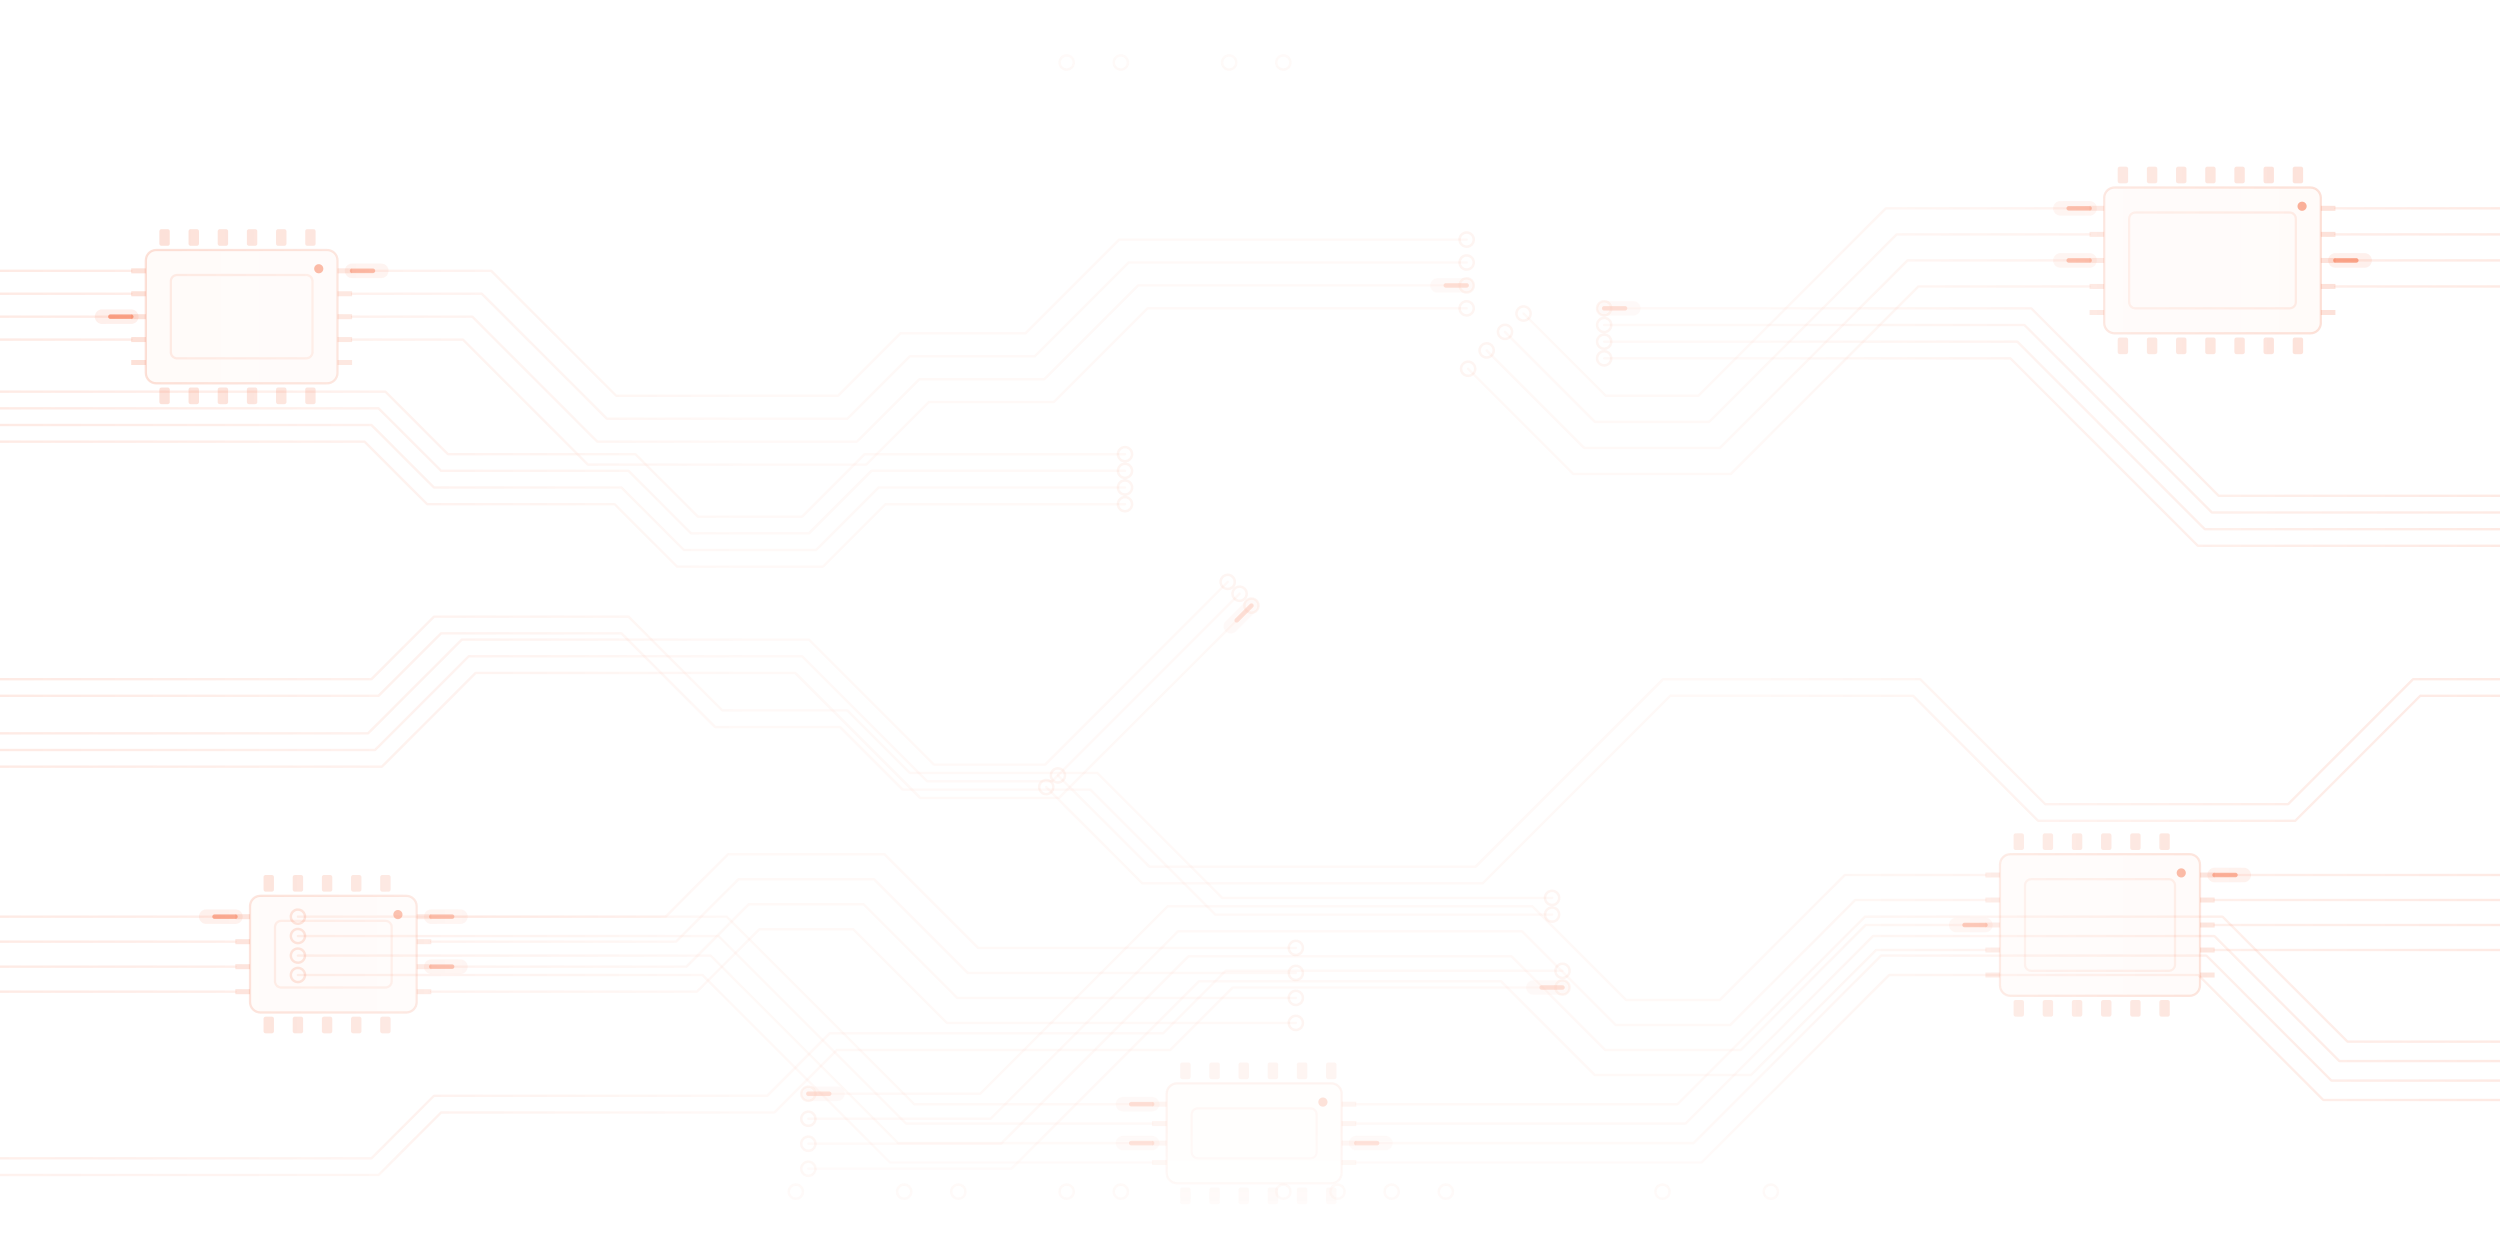
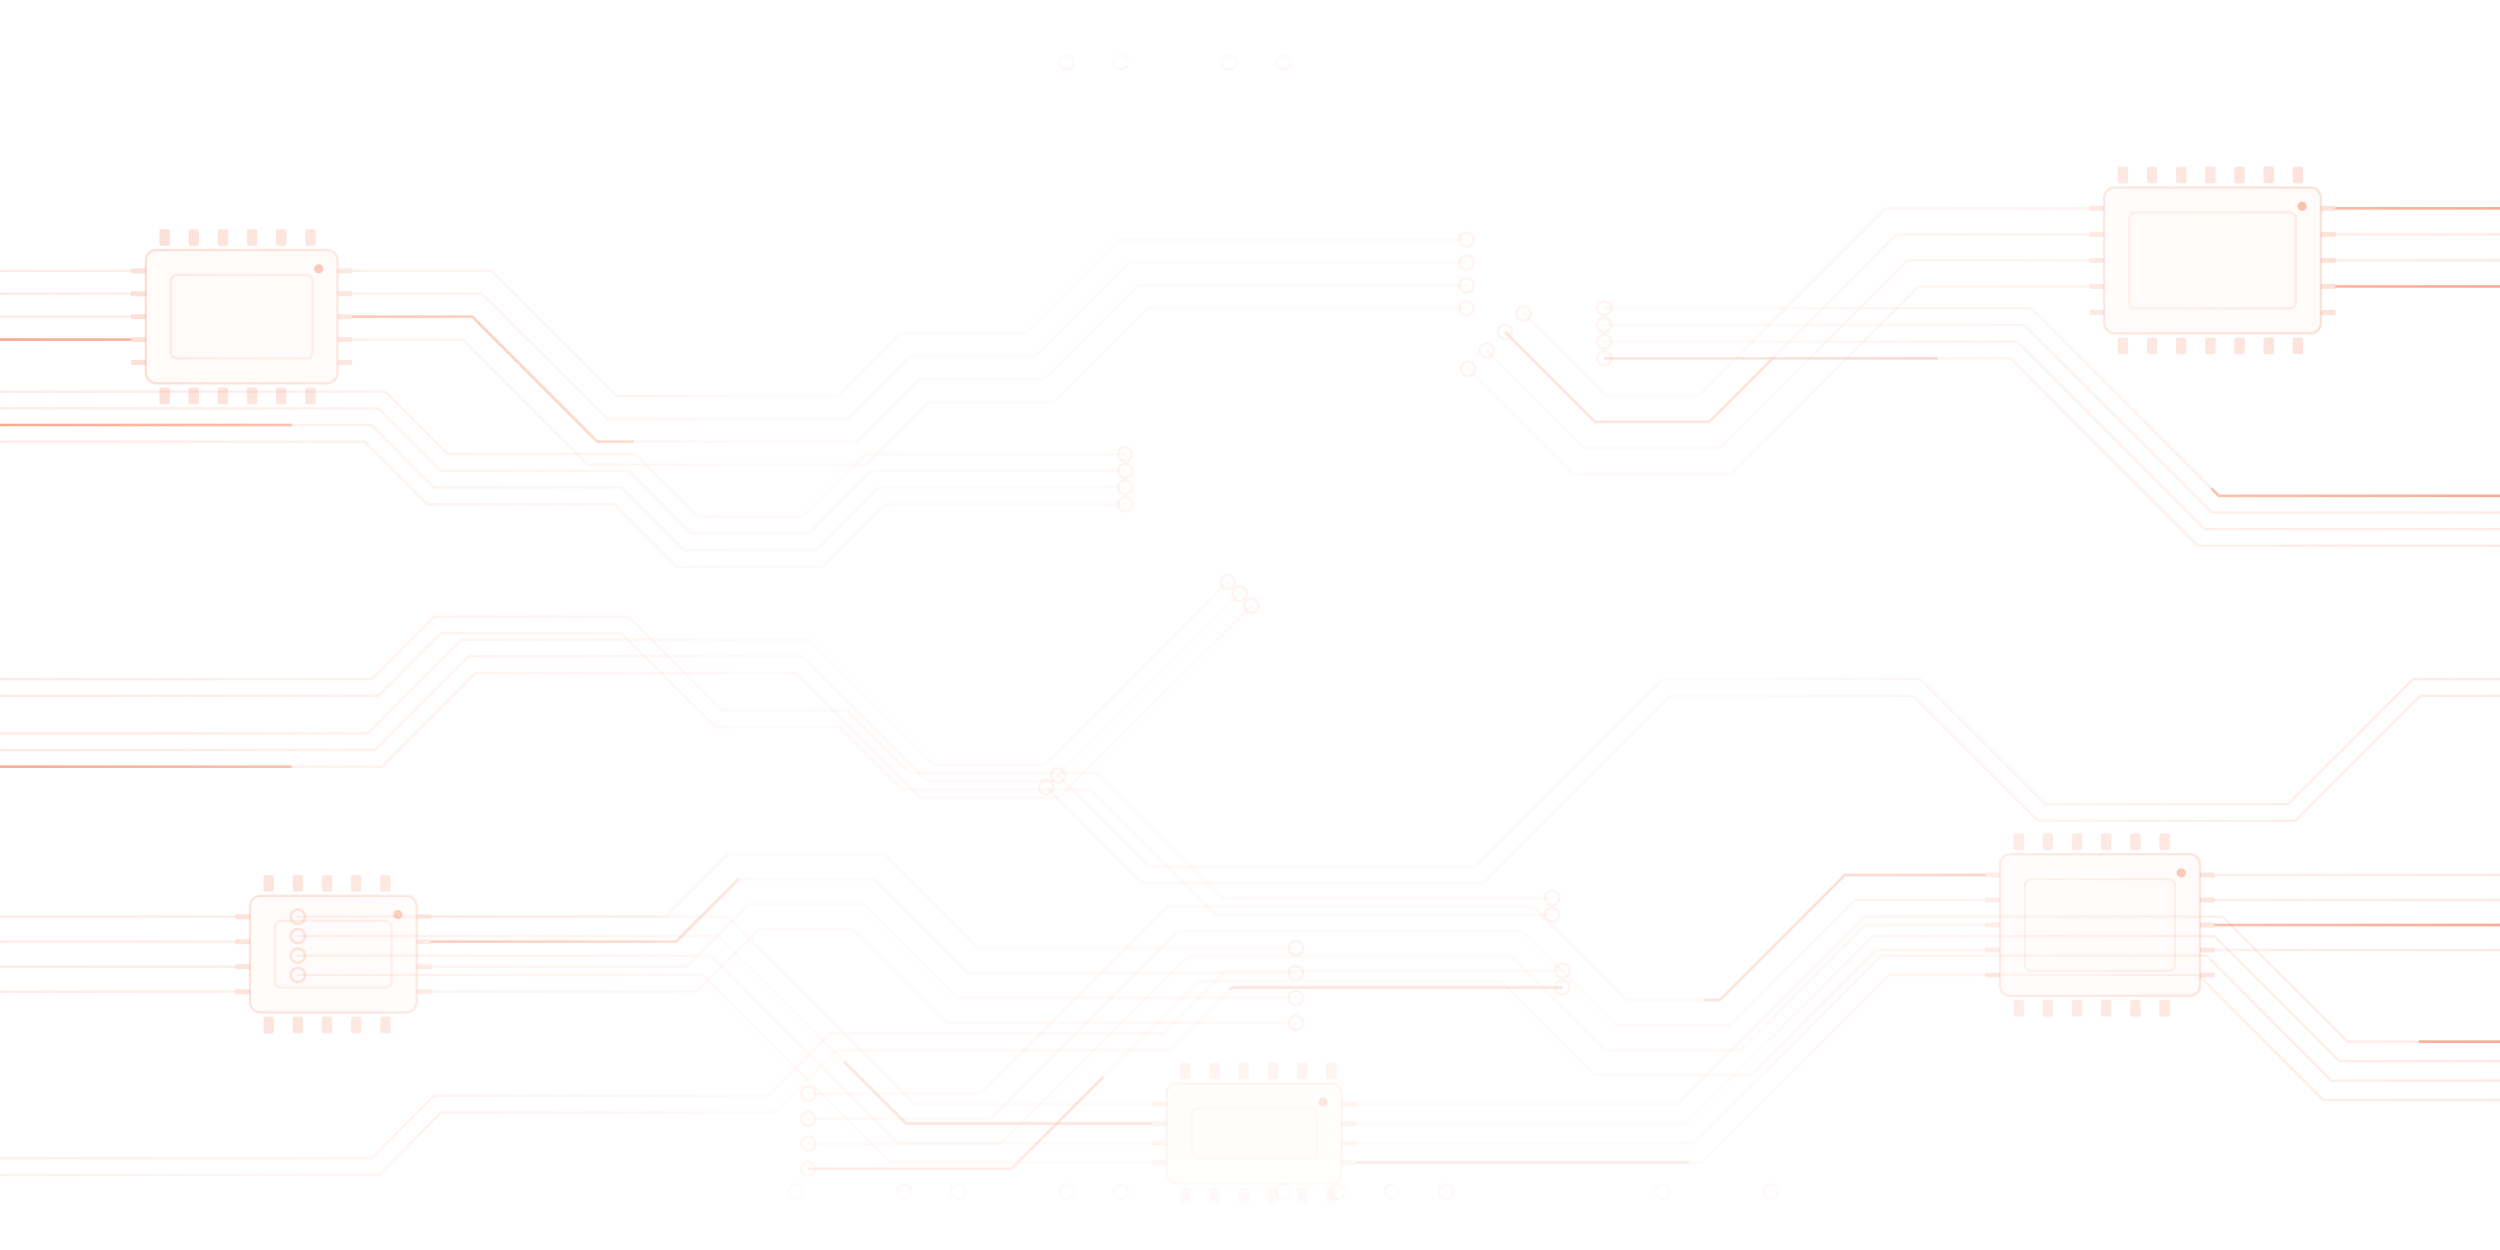
<svg xmlns="http://www.w3.org/2000/svg" viewBox="0 0 1200 600" preserveAspectRatio="xMidYMid slice">
  <defs>
    <linearGradient id="fx" x1="0" x2="1">
      <stop offset="0" stop-color="#fff" />
      <stop offset=".3" stop-color="#fff" stop-opacity=".3" />
      <stop offset=".7" stop-color="#fff" stop-opacity=".3" />
      <stop offset="1" stop-color="#fff" />
    </linearGradient>
    <linearGradient id="fy" x1="0" x2="0" y1="0" y2="1">
      <stop offset="0" stop-color="#fff" stop-opacity="0" />
      <stop offset=".1" stop-color="#fff" />
      <stop offset=".9" stop-color="#fff" />
      <stop offset="1" stop-color="#fff" stop-opacity="0" />
    </linearGradient>
    <mask id="mx">
      <rect width="1200" height="600" fill="url(#fx)" />
    </mask>
    <mask id="my">
      <rect width="1200" height="600" fill="url(#fy)" />
    </mask>
  </defs>
-   <style>path,line{fill:none;stroke-linecap:round;stroke-linejoin:round}.t path{stroke:rgba(244,81,30,0.12);stroke-width:1.15}.pk path{stroke:rgba(244,81,30,0.55);stroke-width:2.2;stroke-dasharray:10 990}.pg path{stroke:rgba(244,81,30,0.10);stroke-width:7;stroke-dasharray:14 986}.c rect{fill:rgba(244,81,30,0.03);stroke:rgba(244,81,30,0.20);stroke-width:1.1}.c .core{fill:none;stroke:rgba(244,81,30,0.12)}.pin line{stroke:rgba(244,81,30,0.20);stroke-width:2.4;stroke-linecap:butt}.v circle{fill:none;stroke:rgba(244,81,30,0.20);stroke-width:1.2}.pd rect{fill:rgba(244,81,30,0.20)}.led circle{fill:rgba(244,81,30,0.55)}.pk path,.pg path{animation:run 6s linear infinite}.led circle{animation:blink 3.2s ease-in-out infinite}@keyframes run{from{stroke-dashoffset:1000}to{stroke-dashoffset:0}}@keyframes blink{0%,100%{opacity:.15}45%,55%{opacity:1}}</style>
+   <style>path,line{fill:none;stroke-linecap:round;stroke-linejoin:round}.t path{stroke:rgba(244,81,30,0.12);stroke-width:1.15}.pk path{stroke:rgba(244,81,30,0.42);stroke-width:1.3;stroke-linecap:butt;stroke-dasharray:160 840}.pg path{display:none}.c rect{fill:rgba(244,81,30,0.03);stroke:rgba(244,81,30,0.20);stroke-width:1.1}.c .core{fill:none;stroke:rgba(244,81,30,0.12)}.pin line{stroke:rgba(244,81,30,0.20);stroke-width:2.4;stroke-linecap:butt}.v circle{fill:none;stroke:rgba(244,81,30,0.20);stroke-width:1.2}.pd rect{fill:rgba(244,81,30,0.20)}.led circle{fill:rgba(244,81,30,0.42)}.pk path{animation:run 12s linear infinite}.led circle{animation:blink 3.2s ease-in-out infinite}@keyframes run{from{stroke-dashoffset:1000}to{stroke-dashoffset:0}}@keyframes blink{0%,100%{opacity:.15}45%,55%{opacity:1}}</style>
  <g mask="url(#my)">
    <g mask="url(#mx)">
      <g class="t">
        <path d="M63.0 130.0 L-130.2 130.0 L-160.2 100.0 L-293.8 100.0 L-353.8 160.0 L-413.8 160.0 L-443.8 190.0 L-527.0 190.0" />
        <path d="M63.0 141.0 L-134.7 141.0 L-164.7 111.0 L-289.3 111.0 L-349.3 171.0 L-409.3 171.0 L-439.3 201.0 L-527.0 201.0" />
        <path d="M63.0 152.0 L-139.3 152.0 L-169.3 122.0 L-284.7 122.0 L-344.7 182.0 L-404.7 182.0 L-434.7 212.0 L-527.0 212.0" />
        <path d="M63.0 163.0 L-143.8 163.0 L-173.8 133.0 L-280.2 133.0 L-340.2 193.0 L-400.2 193.0 L-430.2 223.0 L-527.0 223.0" />
        <path d="M169.0 130.0 L235.8 130.0 L295.8 190.0 L402.2 190.0 L432.2 160.0 L492.2 160.0 L537.2 115.0 L704.0 115.0" />
        <path d="M169.0 141.0 L231.3 141.0 L291.3 201.0 L406.7 201.0 L436.7 171.0 L496.7 171.0 L541.7 126.0 L704.0 126.0" />
        <path d="M169.0 152.0 L226.7 152.0 L286.7 212.0 L411.3 212.0 L441.3 182.0 L501.3 182.0 L546.3 137.0 L704.0 137.0" />
        <path d="M169.0 163.0 L222.2 163.0 L282.2 223.0 L415.8 223.0 L445.8 193.0 L505.8 193.0 L550.8 148.0 L704.0 148.0" />
        <path d="M1003.0 100.0 L905.2 100.0 L815.2 190.0 L770.8 190.0 L731.3 150.5" />
        <path d="M1003.0 112.5 L910.4 112.5 L820.4 202.5 L765.6 202.5 L722.4 159.3" />
        <path d="M1003.0 125.0 L915.6 125.0 L825.6 215.0 L760.4 215.0 L713.6 168.2" />
        <path d="M1003.0 137.5 L920.8 137.5 L830.8 227.5 L755.2 227.5 L704.7 177.0" />
        <path d="M1121.0 100.0 L1203.2 100.0 L1263.2 40.0 L1338.8 40.0 L1428.8 130.0 L1621.0 130.0" />
        <path d="M1121.0 112.5 L1208.4 112.5 L1268.4 52.5 L1333.6 52.5 L1423.6 142.5 L1621.0 142.5" />
        <path d="M1121.0 125.0 L1213.6 125.0 L1273.6 65.0 L1328.4 65.0 L1418.4 155.0 L1621.0 155.0" />
        <path d="M1121.0 137.5 L1218.8 137.5 L1278.8 77.5 L1323.2 77.5 L1413.2 167.5 L1621.0 167.5" />
        <path d="M113.0 440.0 L-94.5 440.0 L-124.5 470.0 L-317.0 470.0" />
        <path d="M113.0 452.0 L-89.5 452.0 L-119.5 482.0 L-317.0 482.0" />
        <path d="M113.0 464.0 L-84.5 464.0 L-114.5 494.0 L-317.0 494.0" />
        <path d="M113.0 476.0 L-79.5 476.0 L-109.5 506.0 L-317.0 506.0" />
        <path d="M207.0 440.0 L319.5 440.0 L349.5 410.0 L424.5 410.0 L469.5 455.0 L622.0 455.0" />
        <path d="M207.0 452.0 L324.5 452.0 L354.5 422.0 L419.5 422.0 L464.5 467.0 L622.0 467.0" />
        <path d="M207.0 464.0 L329.5 464.0 L359.5 434.0 L414.5 434.0 L459.5 479.0 L622.0 479.0" />
        <path d="M207.0 476.0 L334.5 476.0 L364.5 446.0 L409.5 446.0 L454.5 491.0 L622.0 491.0" />
        <path d="M953.0 420.0 L885.5 420.0 L825.5 480.0 L780.5 480.0 L735.5 435.0 L560.5 435.0 L470.5 525.0 L388.0 525.0" />
        <path d="M953.0 432.0 L890.5 432.0 L830.5 492.0 L775.5 492.0 L730.5 447.0 L565.5 447.0 L475.5 537.0 L388.0 537.0" />
        <path d="M953.0 444.0 L895.5 444.0 L835.5 504.0 L770.5 504.0 L725.5 459.0 L570.5 459.0 L480.5 549.0 L388.0 549.0" />
        <path d="M953.0 456.0 L900.5 456.0 L840.5 516.0 L765.5 516.0 L720.5 471.0 L575.5 471.0 L485.5 561.0 L388.0 561.0" />
        <path d="M1063.0 420.0 L1215.5 420.0 L1305.5 330.0 L1380.5 330.0 L1410.5 360.0 L1555.5 360.0 L1640.3 275.3" />
        <path d="M1063.0 432.0 L1220.5 432.0 L1310.5 342.0 L1375.5 342.0 L1405.5 372.0 L1560.5 372.0 L1648.8 283.8" />
        <path d="M1063.0 444.0 L1225.5 444.0 L1315.5 354.0 L1370.5 354.0 L1400.5 384.0 L1565.5 384.0 L1657.2 292.2" />
        <path d="M1063.0 456.0 L1230.5 456.0 L1320.5 366.0 L1365.5 366.0 L1395.5 396.0 L1570.5 396.0 L1665.7 300.7" />
        <path d="M553.0 530.0 L438.8 530.0 L348.8 440.0 L143.0 440.0" />
        <path d="M553.0 539.3 L434.9 539.3 L344.9 449.3 L143.0 449.3" />
        <path d="M553.0 548.7 L431.1 548.7 L341.1 458.7 L143.0 458.7" />
        <path d="M553.0 558.0 L427.2 558.0 L337.2 468.0 L143.0 468.0" />
        <path d="M651.0 530.0 L805.2 530.0 L895.2 440.0 L1066.8 440.0 L1126.8 500.0 L1321.0 500.0" />
        <path d="M651.0 539.3 L809.1 539.3 L899.1 449.3 L1062.9 449.3 L1122.9 509.3 L1321.0 509.3" />
        <path d="M651.0 548.7 L812.9 548.7 L902.9 458.7 L1059.1 458.7 L1119.1 518.7 L1321.0 518.7" />
        <path d="M651.0 558.0 L816.8 558.0 L906.8 468.0 L1055.2 468.0 L1115.2 528.0 L1321.0 528.0" />
        <path d="M-20.0 352.0 L176.7 352.0 L221.7 307.0 L388.3 307.0 L448.3 367.0 L501.7 367.0 L589.3 279.3" />
        <path d="M-20.0 360.0 L180.0 360.0 L225.0 315.0 L385.0 315.0 L445.0 375.0 L505.0 375.0 L595.0 285.0" />
        <path d="M-20.0 368.0 L183.3 368.0 L228.3 323.0 L381.7 323.0 L441.7 383.0 L508.3 383.0 L600.7 290.7" />
        <path d="M-20.0 326.0 L178.3 326.0 L208.3 296.0 L301.7 296.0 L346.7 341.0 L406.7 341.0 L436.7 371.0 L526.7 371.0 L586.7 431.0 L745.0 431.0" />
        <path d="M-20.0 334.0 L181.7 334.0 L211.7 304.0 L298.3 304.0 L343.3 349.0 L403.3 349.0 L433.3 379.0 L523.3 379.0 L583.3 439.0 L745.0 439.0" />
        <path d="M1220.0 262.0 L1055.0 262.0 L965.0 172.0 L770.0 172.0" />
        <path d="M1220.0 254.0 L1058.3 254.0 L968.3 164.0 L770.0 164.0" />
        <path d="M1220.0 246.0 L1061.7 246.0 L971.7 156.0 L770.0 156.0" />
        <path d="M1220.0 238.0 L1065.0 238.0 L975.0 148.0 L770.0 148.0" />
        <path d="M-20.0 188.0 L185.0 188.0 L215.0 218.0 L305.0 218.0 L335.0 248.0 L385.0 248.0 L415.0 218.0 L540.0 218.0" />
        <path d="M-20.0 196.0 L181.7 196.0 L211.7 226.0 L301.7 226.0 L331.7 256.0 L388.3 256.0 L418.3 226.0 L540.0 226.0" />
        <path d="M-20.0 204.0 L178.3 204.0 L208.3 234.0 L298.3 234.0 L328.3 264.0 L391.7 264.0 L421.7 234.0 L540.0 234.0" />
        <path d="M-20.0 212.0 L175.0 212.0 L205.0 242.0 L295.0 242.0 L325.0 272.0 L395.0 272.0 L425.0 242.0 L540.0 242.0" />
        <path d="M-20.0 556.0 L178.3 556.0 L208.3 526.0 L368.3 526.0 L398.3 496.0 L558.3 496.0 L588.3 466.0 L750.0 466.0" />
        <path d="M-20.0 564.0 L181.7 564.0 L211.7 534.0 L371.7 534.0 L401.7 504.0 L561.7 504.0 L591.7 474.0 L750.0 474.0" />
        <path d="M1220.0 334.0 L1161.7 334.0 L1101.7 394.0 L978.3 394.0 L918.3 334.0 L801.7 334.0 L711.7 424.0 L548.3 424.0 L502.2 377.8" />
        <path d="M1220.0 326.0 L1158.3 326.0 L1098.3 386.0 L981.7 386.0 L921.7 326.0 L798.3 326.0 L708.3 416.0 L551.7 416.0 L507.8 372.2" />
      </g>
      <g class="v">
        <circle cx="-527.0" cy="190.0" r="3.4" />
        <circle cx="-527.0" cy="201.0" r="3.4" />
        <circle cx="-527.0" cy="212.0" r="3.4" />
        <circle cx="-527.0" cy="223.0" r="3.4" />
        <circle cx="704.0" cy="115.0" r="3.4" />
        <circle cx="704.0" cy="126.0" r="3.4" />
        <circle cx="704.0" cy="137.0" r="3.4" />
        <circle cx="704.0" cy="148.0" r="3.4" />
        <circle cx="731.3" cy="150.5" r="3.4" />
        <circle cx="722.4" cy="159.3" r="3.4" />
        <circle cx="713.6" cy="168.2" r="3.4" />
        <circle cx="704.7" cy="177.0" r="3.4" />
        <circle cx="1621.0" cy="130.0" r="3.4" />
        <circle cx="1621.0" cy="142.5" r="3.4" />
        <circle cx="1621.0" cy="155.0" r="3.4" />
        <circle cx="1621.0" cy="167.5" r="3.4" />
        <circle cx="-317.0" cy="470.0" r="3.4" />
        <circle cx="-317.0" cy="482.0" r="3.4" />
        <circle cx="-317.0" cy="494.0" r="3.4" />
        <circle cx="-317.0" cy="506.0" r="3.4" />
        <circle cx="622.0" cy="455.0" r="3.4" />
        <circle cx="622.0" cy="467.0" r="3.4" />
        <circle cx="622.0" cy="479.0" r="3.4" />
        <circle cx="622.0" cy="491.0" r="3.4" />
        <circle cx="388.0" cy="525.0" r="3.4" />
        <circle cx="388.0" cy="537.0" r="3.4" />
        <circle cx="388.0" cy="549.0" r="3.4" />
        <circle cx="388.0" cy="561.0" r="3.4" />
        <circle cx="1640.3" cy="275.3" r="3.4" />
        <circle cx="1648.8" cy="283.8" r="3.4" />
        <circle cx="1657.2" cy="292.2" r="3.4" />
        <circle cx="1665.7" cy="300.7" r="3.4" />
        <circle cx="143.0" cy="440.0" r="3.4" />
        <circle cx="143.0" cy="449.3" r="3.4" />
        <circle cx="143.0" cy="458.7" r="3.4" />
        <circle cx="143.0" cy="468.0" r="3.4" />
        <circle cx="1321.0" cy="500.0" r="3.4" />
        <circle cx="1321.0" cy="509.3" r="3.4" />
        <circle cx="1321.0" cy="518.7" r="3.4" />
        <circle cx="1321.0" cy="528.0" r="3.4" />
        <circle cx="589.3" cy="279.3" r="3.4" />
        <circle cx="595.0" cy="285.0" r="3.4" />
        <circle cx="600.7" cy="290.7" r="3.4" />
        <circle cx="745.0" cy="431.0" r="3.4" />
        <circle cx="745.0" cy="439.0" r="3.4" />
        <circle cx="770.0" cy="172.0" r="3.4" />
        <circle cx="770.0" cy="164.0" r="3.4" />
        <circle cx="770.0" cy="156.0" r="3.4" />
        <circle cx="770.0" cy="148.0" r="3.4" />
        <circle cx="540.0" cy="218.0" r="3.4" />
        <circle cx="540.0" cy="226.0" r="3.4" />
        <circle cx="540.0" cy="234.0" r="3.4" />
        <circle cx="540.0" cy="242.0" r="3.4" />
        <circle cx="750.0" cy="466.0" r="3.4" />
        <circle cx="750.0" cy="474.0" r="3.4" />
        <circle cx="502.2" cy="377.8" r="3.4" />
        <circle cx="507.8" cy="372.2" r="3.4" />
        <circle cx="382.0" cy="572.0" r="3.4" />
        <circle cx="434.0" cy="572.0" r="3.4" />
        <circle cx="460.0" cy="572.0" r="3.4" />
        <circle cx="512.0" cy="30.0" r="3.4" />
        <circle cx="512.0" cy="572.0" r="3.4" />
        <circle cx="538.0" cy="30.0" r="3.4" />
        <circle cx="538.0" cy="572.0" r="3.4" />
        <circle cx="590.0" cy="30.0" r="3.4" />
        <circle cx="616.0" cy="30.0" r="3.4" />
        <circle cx="616.0" cy="572.0" r="3.4" />
        <circle cx="642.0" cy="572.0" r="3.4" />
        <circle cx="668.0" cy="572.0" r="3.4" />
        <circle cx="694.0" cy="572.0" r="3.4" />
        <circle cx="798.0" cy="572.0" r="3.4" />
        <circle cx="850.0" cy="572.0" r="3.4" />
      </g>
      <g class="c">
        <rect x="70" y="120" width="92" height="64" rx="5" />
        <rect class="core" x="82" y="132" width="68" height="40" rx="3" />
        <rect x="1010" y="90" width="104" height="70" rx="5" />
        <rect class="core" x="1022" y="102" width="80" height="46" rx="3" />
        <rect x="120" y="430" width="80" height="56" rx="5" />
        <rect class="core" x="132" y="442" width="56" height="32" rx="3" />
        <rect x="960" y="410" width="96" height="68" rx="5" />
        <rect class="core" x="972" y="422" width="72" height="44" rx="3" />
        <rect x="560" y="520" width="84" height="48" rx="5" />
        <rect class="core" x="572" y="532" width="60" height="24" rx="3" />
      </g>
      <g class="pin">
        <line x1="70.0" y1="130.0" x2="63.0" y2="130.0" />
        <line x1="70.0" y1="141.0" x2="63.0" y2="141.0" />
        <line x1="70.0" y1="152.0" x2="63.0" y2="152.0" />
        <line x1="70.0" y1="163.0" x2="63.0" y2="163.0" />
        <line x1="70.0" y1="174.0" x2="63.0" y2="174.0" />
        <line x1="162.0" y1="130.0" x2="169.0" y2="130.0" />
        <line x1="162.0" y1="141.0" x2="169.0" y2="141.0" />
        <line x1="162.0" y1="152.0" x2="169.0" y2="152.0" />
        <line x1="162.0" y1="163.0" x2="169.0" y2="163.0" />
        <line x1="162.0" y1="174.0" x2="169.0" y2="174.0" />
        <line x1="1010.0" y1="100.0" x2="1003.0" y2="100.0" />
        <line x1="1010.0" y1="112.5" x2="1003.0" y2="112.5" />
        <line x1="1010.0" y1="125.0" x2="1003.0" y2="125.0" />
        <line x1="1010.0" y1="137.5" x2="1003.0" y2="137.5" />
        <line x1="1010.0" y1="150.0" x2="1003.0" y2="150.0" />
        <line x1="1114.0" y1="100.0" x2="1121.0" y2="100.0" />
        <line x1="1114.0" y1="112.5" x2="1121.0" y2="112.5" />
        <line x1="1114.0" y1="125.0" x2="1121.0" y2="125.0" />
        <line x1="1114.0" y1="137.5" x2="1121.0" y2="137.5" />
        <line x1="1114.0" y1="150.0" x2="1121.0" y2="150.0" />
        <line x1="120.0" y1="440.0" x2="113.0" y2="440.0" />
        <line x1="120.0" y1="452.0" x2="113.0" y2="452.0" />
        <line x1="120.0" y1="464.0" x2="113.0" y2="464.0" />
        <line x1="120.0" y1="476.0" x2="113.0" y2="476.0" />
        <line x1="200.0" y1="440.0" x2="207.0" y2="440.0" />
        <line x1="200.0" y1="452.0" x2="207.0" y2="452.0" />
        <line x1="200.0" y1="464.0" x2="207.0" y2="464.0" />
        <line x1="200.0" y1="476.0" x2="207.0" y2="476.0" />
        <line x1="960.0" y1="420.0" x2="953.0" y2="420.0" />
        <line x1="960.0" y1="432.0" x2="953.0" y2="432.0" />
        <line x1="960.0" y1="444.0" x2="953.0" y2="444.0" />
        <line x1="960.0" y1="456.0" x2="953.0" y2="456.0" />
        <line x1="960.0" y1="468.0" x2="953.0" y2="468.0" />
        <line x1="1056.0" y1="420.0" x2="1063.0" y2="420.0" />
        <line x1="1056.0" y1="432.0" x2="1063.0" y2="432.0" />
        <line x1="1056.0" y1="444.0" x2="1063.0" y2="444.0" />
        <line x1="1056.0" y1="456.0" x2="1063.0" y2="456.0" />
        <line x1="1056.0" y1="468.0" x2="1063.0" y2="468.0" />
        <line x1="560.0" y1="530.0" x2="553.0" y2="530.0" />
        <line x1="560.0" y1="539.3" x2="553.0" y2="539.3" />
        <line x1="560.0" y1="548.7" x2="553.0" y2="548.7" />
        <line x1="560.0" y1="558.0" x2="553.0" y2="558.0" />
        <line x1="644.0" y1="530.0" x2="651.0" y2="530.0" />
        <line x1="644.0" y1="539.3" x2="651.0" y2="539.3" />
        <line x1="644.0" y1="548.7" x2="651.0" y2="548.7" />
        <line x1="644.0" y1="558.0" x2="651.0" y2="558.0" />
      </g>
      <g class="pd">
        <rect x="76.5" y="110.0" width="5" height="8" rx="1" />
        <rect x="76.5" y="186.0" width="5" height="8" rx="1" />
        <rect x="90.5" y="110.0" width="5" height="8" rx="1" />
        <rect x="90.5" y="186.0" width="5" height="8" rx="1" />
        <rect x="104.5" y="110.0" width="5" height="8" rx="1" />
        <rect x="104.5" y="186.0" width="5" height="8" rx="1" />
        <rect x="118.5" y="110.0" width="5" height="8" rx="1" />
        <rect x="118.5" y="186.0" width="5" height="8" rx="1" />
        <rect x="132.5" y="110.0" width="5" height="8" rx="1" />
        <rect x="132.5" y="186.0" width="5" height="8" rx="1" />
        <rect x="146.5" y="110.0" width="5" height="8" rx="1" />
        <rect x="146.5" y="186.0" width="5" height="8" rx="1" />
        <rect x="1016.5" y="80.0" width="5" height="8" rx="1" />
        <rect x="1016.5" y="162.0" width="5" height="8" rx="1" />
        <rect x="1030.5" y="80.0" width="5" height="8" rx="1" />
        <rect x="1030.5" y="162.0" width="5" height="8" rx="1" />
        <rect x="1044.5" y="80.0" width="5" height="8" rx="1" />
        <rect x="1044.5" y="162.0" width="5" height="8" rx="1" />
        <rect x="1058.5" y="80.0" width="5" height="8" rx="1" />
        <rect x="1058.5" y="162.0" width="5" height="8" rx="1" />
        <rect x="1072.5" y="80.0" width="5" height="8" rx="1" />
        <rect x="1072.5" y="162.0" width="5" height="8" rx="1" />
        <rect x="1086.5" y="80.0" width="5" height="8" rx="1" />
        <rect x="1086.5" y="162.0" width="5" height="8" rx="1" />
        <rect x="1100.5" y="80.0" width="5" height="8" rx="1" />
        <rect x="1100.5" y="162.0" width="5" height="8" rx="1" />
        <rect x="126.5" y="420.0" width="5" height="8" rx="1" />
        <rect x="126.5" y="488.0" width="5" height="8" rx="1" />
        <rect x="140.5" y="420.0" width="5" height="8" rx="1" />
        <rect x="140.5" y="488.0" width="5" height="8" rx="1" />
        <rect x="154.5" y="420.0" width="5" height="8" rx="1" />
        <rect x="154.5" y="488.0" width="5" height="8" rx="1" />
        <rect x="168.5" y="420.0" width="5" height="8" rx="1" />
        <rect x="168.5" y="488.0" width="5" height="8" rx="1" />
        <rect x="182.5" y="420.0" width="5" height="8" rx="1" />
        <rect x="182.5" y="488.0" width="5" height="8" rx="1" />
        <rect x="966.5" y="400.0" width="5" height="8" rx="1" />
        <rect x="966.5" y="480.0" width="5" height="8" rx="1" />
        <rect x="980.5" y="400.0" width="5" height="8" rx="1" />
        <rect x="980.5" y="480.0" width="5" height="8" rx="1" />
        <rect x="994.5" y="400.0" width="5" height="8" rx="1" />
        <rect x="994.5" y="480.0" width="5" height="8" rx="1" />
        <rect x="1008.5" y="400.0" width="5" height="8" rx="1" />
        <rect x="1008.5" y="480.0" width="5" height="8" rx="1" />
        <rect x="1022.5" y="400.0" width="5" height="8" rx="1" />
        <rect x="1022.5" y="480.0" width="5" height="8" rx="1" />
        <rect x="1036.5" y="400.0" width="5" height="8" rx="1" />
        <rect x="1036.5" y="480.0" width="5" height="8" rx="1" />
        <rect x="566.5" y="510.0" width="5" height="8" rx="1" />
        <rect x="566.5" y="570.0" width="5" height="8" rx="1" />
        <rect x="580.5" y="510.0" width="5" height="8" rx="1" />
        <rect x="580.5" y="570.0" width="5" height="8" rx="1" />
        <rect x="594.5" y="510.0" width="5" height="8" rx="1" />
        <rect x="594.5" y="570.0" width="5" height="8" rx="1" />
        <rect x="608.5" y="510.0" width="5" height="8" rx="1" />
        <rect x="608.5" y="570.0" width="5" height="8" rx="1" />
        <rect x="622.5" y="510.0" width="5" height="8" rx="1" />
        <rect x="622.5" y="570.0" width="5" height="8" rx="1" />
        <rect x="636.5" y="510.0" width="5" height="8" rx="1" />
        <rect x="636.5" y="570.0" width="5" height="8" rx="1" />
      </g>
      <g class="pg">
-         <path d="M-527.0 190.0 L-443.8 190.0 L-413.8 160.0 L-353.8 160.0 L-293.8 100.0 L-160.2 100.0 L-130.2 130.0 L63.0 130.0" pathLength="1000" style="animation-duration:4.50s;animation-delay:-0.00s" />
-         <path d="M63.0 152.0 L-139.3 152.0 L-169.3 122.0 L-284.7 122.0 L-344.7 182.0 L-404.7 182.0 L-434.7 212.0 L-527.0 212.0" pathLength="1000" style="animation-duration:5.23s;animation-delay:-1.37s" />
-         <path d="M169.0 130.0 L235.8 130.0 L295.8 190.0 L402.2 190.0 L432.2 160.0 L492.2 160.0 L537.2 115.0 L704.0 115.0" pathLength="1000" style="animation-duration:5.96s;animation-delay:-2.74s" />
-         <path d="M704.0 137.0 L546.3 137.0 L501.3 182.0 L441.3 182.0 L411.3 212.0 L286.7 212.0 L226.7 152.0 L169.0 152.0" pathLength="1000" style="animation-duration:6.69s;animation-delay:-4.11s" />
-         <path d="M1003.0 100.0 L905.2 100.0 L815.2 190.0 L770.8 190.0 L731.3 150.5" pathLength="1000" style="animation-duration:7.42s;animation-delay:-5.48s" />
-         <path d="M1003.0 125.0 L915.6 125.0 L825.6 215.0 L760.4 215.0 L713.6 168.2" pathLength="1000" style="animation-duration:8.15s;animation-delay:-6.85s" />
-         <path d="M1621.0 130.0 L1428.8 130.0 L1338.8 40.0 L1263.2 40.0 L1203.2 100.0 L1121.0 100.0" pathLength="1000" style="animation-duration:8.88s;animation-delay:-8.22s" />
-         <path d="M1121.0 125.0 L1213.6 125.0 L1273.6 65.0 L1328.4 65.0 L1418.4 155.0 L1621.0 155.0" pathLength="1000" style="animation-duration:5.11s;animation-delay:-4.48s" />
-         <path d="M113.0 440.0 L-94.5 440.0 L-124.5 470.0 L-317.0 470.0" pathLength="1000" style="animation-duration:5.84s;animation-delay:-5.12s" />
-         <path d="M-317.0 494.0 L-114.5 494.0 L-84.5 464.0 L113.0 464.0" pathLength="1000" style="animation-duration:6.57s;animation-delay:-5.76s" />
-         <path d="M207.0 440.0 L319.5 440.0 L349.5 410.0 L424.5 410.0 L469.5 455.0 L622.0 455.0" pathLength="1000" style="animation-duration:7.30s;animation-delay:-6.40s" />
-         <path d="M207.0 464.0 L329.5 464.0 L359.5 434.0 L414.5 434.0 L459.5 479.0 L622.0 479.0" pathLength="1000" style="animation-duration:8.03s;animation-delay:-7.04s" />
-         <path d="M388.0 525.0 L470.5 525.0 L560.5 435.0 L735.5 435.0 L780.5 480.0 L825.5 480.0 L885.5 420.0 L953.0 420.0" pathLength="1000" style="animation-duration:8.76s;animation-delay:-7.68s" />
-         <path d="M953.0 444.0 L895.5 444.0 L835.5 504.0 L770.5 504.0 L725.5 459.0 L570.5 459.0 L480.5 549.0 L388.0 549.0" pathLength="1000" style="animation-duration:4.99s;animation-delay:-2.84s" />
-         <path d="M1063.0 420.0 L1215.5 420.0 L1305.5 330.0 L1380.5 330.0 L1410.5 360.0 L1555.5 360.0 L1640.3 275.3" pathLength="1000" style="animation-duration:5.72s;animation-delay:-2.02s" />
-         <path d="M1657.2 292.2 L1565.5 384.0 L1400.5 384.0 L1370.5 354.0 L1315.5 354.0 L1225.5 444.0 L1063.0 444.0" pathLength="1000" style="animation-duration:6.45s;animation-delay:-1.20s" />
-         <path d="M553.0 530.0 L438.8 530.0 L348.8 440.0 L143.0 440.0" pathLength="1000" style="animation-duration:7.18s;animation-delay:-0.38s" />
-         <path d="M553.0 548.7 L431.1 548.7 L341.1 458.7 L143.0 458.7" pathLength="1000" style="animation-duration:7.91s;animation-delay:-7.47s" />
-         <path d="M1321.0 500.0 L1126.8 500.0 L1066.8 440.0 L895.2 440.0 L805.2 530.0 L651.0 530.0" pathLength="1000" style="animation-duration:8.64s;animation-delay:-7.38s" />
-         <path d="M651.0 548.7 L812.9 548.7 L902.9 458.7 L1059.1 458.7 L1119.1 518.7 L1321.0 518.7" pathLength="1000" style="animation-duration:4.87s;animation-delay:-1.68s" />
-         <path d="M-20.0 352.0 L176.7 352.0 L221.7 307.0 L388.3 307.0 L448.3 367.0 L501.7 367.0 L589.3 279.3" pathLength="1000" style="animation-duration:5.60s;animation-delay:-5.00s" />
-         <path d="M600.7 290.7 L508.3 383.0 L441.7 383.0 L381.7 323.0 L228.3 323.0 L183.3 368.0 L-20.0 368.0" pathLength="1000" style="animation-duration:6.33s;animation-delay:-3.45s" />
-         <path d="M-20.0 334.0 L181.7 334.0 L211.7 304.0 L298.3 304.0 L343.3 349.0 L403.3 349.0 L433.3 379.0 L523.3 379.0 L583.3 439.0 L745.0 439.0" pathLength="1000" style="animation-duration:7.06s;animation-delay:-1.90s" />
-         <path d="M1220.0 254.0 L1058.3 254.0 L968.3 164.0 L770.0 164.0" pathLength="1000" style="animation-duration:7.79s;animation-delay:-0.35s" />
-         <path d="M770.0 148.0 L975.0 148.0 L1065.0 238.0 L1220.0 238.0" pathLength="1000" style="animation-duration:8.52s;animation-delay:-7.32s" />
-         <path d="M-20.0 196.0 L181.7 196.0 L211.7 226.0 L301.7 226.0 L331.7 256.0 L388.3 256.0 L418.3 226.0 L540.0 226.0" pathLength="1000" style="animation-duration:4.75s;animation-delay:-1.00s" />
-         <path d="M-20.0 212.0 L175.0 212.0 L205.0 242.0 L295.0 242.0 L325.0 272.0 L395.0 272.0 L425.0 242.0 L540.0 242.0" pathLength="1000" style="animation-duration:5.48s;animation-delay:-2.74s" />
-         <path d="M750.0 474.0 L591.7 474.0 L561.7 504.0 L401.7 504.0 L371.7 534.0 L211.7 534.0 L181.7 564.0 L-20.0 564.0" pathLength="1000" style="animation-duration:6.21s;animation-delay:-5.94s" />
-         <path d="M1220.0 326.0 L1158.3 326.0 L1098.3 386.0 L981.7 386.0 L921.7 326.0 L798.3 326.0 L708.3 416.0 L551.7 416.0 L507.8 372.2" pathLength="1000" style="animation-duration:6.94s;animation-delay:-3.66s" />
+         <path d="M-527.0 190.0 L-443.8 190.0 L-413.8 160.0 L-353.8 160.0 L-293.8 100.0 L-160.2 100.0 L-130.2 130.0 L63.0 130.0" pathLength="1000" style="animation-duration:10.00s;animation-delay:-0.00s" />
+         <path d="M63.0 163.0 L-143.8 163.0 L-173.8 133.0 L-280.2 133.0 L-340.2 193.0 L-400.2 193.0 L-430.2 223.0 L-527.0 223.0" pathLength="1000" style="animation-duration:11.70s;animation-delay:-1.37s" />
+         <path d="M169.0 152.0 L226.7 152.0 L286.7 212.0 L411.3 212.0 L441.3 182.0 L501.3 182.0 L546.3 137.0 L704.0 137.0" pathLength="1000" style="animation-duration:13.40s;animation-delay:-2.74s" />
+         <path d="M722.4 159.3 L765.6 202.5 L820.4 202.5 L910.4 112.5 L1003.0 112.5" pathLength="1000" style="animation-duration:15.10s;animation-delay:-4.11s" />
+         <path d="M1121.0 100.0 L1203.2 100.0 L1263.2 40.0 L1338.8 40.0 L1428.8 130.0 L1621.0 130.0" pathLength="1000" style="animation-duration:10.80s;animation-delay:-5.48s" />
+         <path d="M1121.0 137.5 L1218.8 137.5 L1278.8 77.5 L1323.2 77.5 L1413.2 167.5 L1621.0 167.5" pathLength="1000" style="animation-duration:12.50s;animation-delay:-6.85s" />
+         <path d="M-317.0 494.0 L-114.5 494.0 L-84.5 464.0 L113.0 464.0" pathLength="1000" style="animation-duration:14.20s;animation-delay:-8.22s" />
+         <path d="M207.0 452.0 L324.5 452.0 L354.5 422.0 L419.5 422.0 L464.5 467.0 L622.0 467.0" pathLength="1000" style="animation-duration:15.90s;animation-delay:-9.59s" />
+         <path d="M953.0 420.0 L885.5 420.0 L825.5 480.0 L780.5 480.0 L735.5 435.0 L560.5 435.0 L470.5 525.0 L388.0 525.0" pathLength="1000" style="animation-duration:11.60s;animation-delay:-10.96s" />
+         <path d="M388.0 561.0 L485.5 561.0 L575.5 471.0 L720.5 471.0 L765.5 516.0 L840.5 516.0 L900.5 456.0 L953.0 456.0" pathLength="1000" style="animation-duration:13.30s;animation-delay:-12.33s" />
+         <path d="M1063.0 444.0 L1225.5 444.0 L1315.5 354.0 L1370.5 354.0 L1400.5 384.0 L1565.5 384.0 L1657.2 292.2" pathLength="1000" style="animation-duration:15.00s;animation-delay:-13.70s" />
+         <path d="M553.0 539.3 L434.9 539.3 L344.9 449.3 L143.0 449.3" pathLength="1000" style="animation-duration:10.70s;animation-delay:-4.37s" />
+         <path d="M1321.0 500.0 L1126.8 500.0 L1066.8 440.0 L895.2 440.0 L805.2 530.0 L651.0 530.0" pathLength="1000" style="animation-duration:12.40s;animation-delay:-4.04s" />
+         <path d="M651.0 558.0 L816.8 558.0 L906.8 468.0 L1055.2 468.0 L1115.2 528.0 L1321.0 528.0" pathLength="1000" style="animation-duration:14.10s;animation-delay:-3.71s" />
+         <path d="M-20.0 368.0 L183.3 368.0 L228.3 323.0 L381.7 323.0 L441.7 383.0 L508.3 383.0 L600.7 290.7" pathLength="1000" style="animation-duration:15.80s;animation-delay:-3.38s" />
+         <path d="M770.0 172.0 L965.0 172.0 L1055.0 262.0 L1220.0 262.0" pathLength="1000" style="animation-duration:11.50s;animation-delay:-9.05s" />
+         <path d="M1220.0 238.0 L1065.0 238.0 L975.0 148.0 L770.0 148.0" pathLength="1000" style="animation-duration:13.20s;animation-delay:-8.72s" />
+         <path d="M-20.0 204.0 L178.3 204.0 L208.3 234.0 L298.3 234.0 L328.3 264.0 L391.7 264.0 L421.7 234.0 L540.0 234.0" pathLength="1000" style="animation-duration:14.90s;animation-delay:-8.39s" />
+         <path d="M750.0 474.0 L591.7 474.0 L561.7 504.0 L401.7 504.0 L371.7 534.0 L211.7 534.0 L181.7 564.0 L-20.0 564.0" pathLength="1000" style="animation-duration:10.60s;animation-delay:-3.46s" />
      </g>
      <g class="pk">
-         <path d="M-527.0 190.0 L-443.8 190.0 L-413.8 160.0 L-353.8 160.0 L-293.8 100.0 L-160.2 100.0 L-130.2 130.0 L63.0 130.0" pathLength="1000" style="animation-duration:4.50s;animation-delay:-0.00s" />
-         <path d="M63.0 152.0 L-139.3 152.0 L-169.3 122.0 L-284.7 122.0 L-344.7 182.0 L-404.7 182.0 L-434.7 212.0 L-527.0 212.0" pathLength="1000" style="animation-duration:5.23s;animation-delay:-1.37s" />
-         <path d="M169.0 130.0 L235.8 130.0 L295.8 190.0 L402.2 190.0 L432.2 160.0 L492.2 160.0 L537.2 115.0 L704.0 115.0" pathLength="1000" style="animation-duration:5.96s;animation-delay:-2.74s" />
-         <path d="M704.0 137.0 L546.3 137.0 L501.3 182.0 L441.3 182.0 L411.3 212.0 L286.7 212.0 L226.7 152.0 L169.0 152.0" pathLength="1000" style="animation-duration:6.69s;animation-delay:-4.11s" />
-         <path d="M1003.0 100.0 L905.2 100.0 L815.2 190.0 L770.8 190.0 L731.3 150.5" pathLength="1000" style="animation-duration:7.42s;animation-delay:-5.48s" />
-         <path d="M1003.0 125.0 L915.6 125.0 L825.6 215.0 L760.4 215.0 L713.6 168.2" pathLength="1000" style="animation-duration:8.15s;animation-delay:-6.85s" />
-         <path d="M1621.0 130.0 L1428.8 130.0 L1338.8 40.0 L1263.2 40.0 L1203.2 100.0 L1121.0 100.0" pathLength="1000" style="animation-duration:8.88s;animation-delay:-8.22s" />
-         <path d="M1121.0 125.0 L1213.6 125.0 L1273.6 65.0 L1328.4 65.0 L1418.4 155.0 L1621.0 155.0" pathLength="1000" style="animation-duration:5.11s;animation-delay:-4.48s" />
-         <path d="M113.0 440.0 L-94.5 440.0 L-124.5 470.0 L-317.0 470.0" pathLength="1000" style="animation-duration:5.84s;animation-delay:-5.12s" />
-         <path d="M-317.0 494.0 L-114.5 494.0 L-84.5 464.0 L113.0 464.0" pathLength="1000" style="animation-duration:6.57s;animation-delay:-5.76s" />
-         <path d="M207.0 440.0 L319.5 440.0 L349.5 410.0 L424.5 410.0 L469.5 455.0 L622.0 455.0" pathLength="1000" style="animation-duration:7.30s;animation-delay:-6.40s" />
-         <path d="M207.0 464.0 L329.5 464.0 L359.5 434.0 L414.5 434.0 L459.5 479.0 L622.0 479.0" pathLength="1000" style="animation-duration:8.03s;animation-delay:-7.04s" />
-         <path d="M388.0 525.0 L470.5 525.0 L560.5 435.0 L735.5 435.0 L780.5 480.0 L825.5 480.0 L885.5 420.0 L953.0 420.0" pathLength="1000" style="animation-duration:8.76s;animation-delay:-7.68s" />
-         <path d="M953.0 444.0 L895.5 444.0 L835.5 504.0 L770.5 504.0 L725.5 459.0 L570.5 459.0 L480.5 549.0 L388.0 549.0" pathLength="1000" style="animation-duration:4.99s;animation-delay:-2.84s" />
-         <path d="M1063.0 420.0 L1215.5 420.0 L1305.5 330.0 L1380.5 330.0 L1410.5 360.0 L1555.5 360.0 L1640.3 275.3" pathLength="1000" style="animation-duration:5.72s;animation-delay:-2.02s" />
-         <path d="M1657.2 292.2 L1565.5 384.0 L1400.5 384.0 L1370.5 354.0 L1315.5 354.0 L1225.5 444.0 L1063.0 444.0" pathLength="1000" style="animation-duration:6.45s;animation-delay:-1.20s" />
-         <path d="M553.0 530.0 L438.8 530.0 L348.8 440.0 L143.0 440.0" pathLength="1000" style="animation-duration:7.18s;animation-delay:-0.38s" />
-         <path d="M553.0 548.7 L431.1 548.7 L341.1 458.7 L143.0 458.7" pathLength="1000" style="animation-duration:7.91s;animation-delay:-7.47s" />
-         <path d="M1321.0 500.0 L1126.8 500.0 L1066.8 440.0 L895.2 440.0 L805.2 530.0 L651.0 530.0" pathLength="1000" style="animation-duration:8.64s;animation-delay:-7.38s" />
-         <path d="M651.0 548.7 L812.9 548.7 L902.9 458.7 L1059.1 458.7 L1119.1 518.7 L1321.0 518.7" pathLength="1000" style="animation-duration:4.87s;animation-delay:-1.68s" />
-         <path d="M-20.0 352.0 L176.7 352.0 L221.7 307.0 L388.3 307.0 L448.3 367.0 L501.7 367.0 L589.3 279.3" pathLength="1000" style="animation-duration:5.60s;animation-delay:-5.00s" />
-         <path d="M600.7 290.7 L508.3 383.0 L441.7 383.0 L381.7 323.0 L228.3 323.0 L183.3 368.0 L-20.0 368.0" pathLength="1000" style="animation-duration:6.33s;animation-delay:-3.45s" />
-         <path d="M-20.0 334.0 L181.7 334.0 L211.7 304.0 L298.3 304.0 L343.3 349.0 L403.3 349.0 L433.3 379.0 L523.3 379.0 L583.3 439.0 L745.0 439.0" pathLength="1000" style="animation-duration:7.06s;animation-delay:-1.90s" />
-         <path d="M1220.0 254.0 L1058.3 254.0 L968.3 164.0 L770.0 164.0" pathLength="1000" style="animation-duration:7.79s;animation-delay:-0.35s" />
-         <path d="M770.0 148.0 L975.0 148.0 L1065.0 238.0 L1220.0 238.0" pathLength="1000" style="animation-duration:8.52s;animation-delay:-7.32s" />
-         <path d="M-20.0 196.0 L181.7 196.0 L211.7 226.0 L301.7 226.0 L331.7 256.0 L388.3 256.0 L418.3 226.0 L540.0 226.0" pathLength="1000" style="animation-duration:4.75s;animation-delay:-1.00s" />
-         <path d="M-20.0 212.0 L175.0 212.0 L205.0 242.0 L295.0 242.0 L325.0 272.0 L395.0 272.0 L425.0 242.0 L540.0 242.0" pathLength="1000" style="animation-duration:5.48s;animation-delay:-2.74s" />
-         <path d="M750.0 474.0 L591.7 474.0 L561.7 504.0 L401.7 504.0 L371.7 534.0 L211.7 534.0 L181.7 564.0 L-20.0 564.0" pathLength="1000" style="animation-duration:6.21s;animation-delay:-5.94s" />
-         <path d="M1220.0 326.0 L1158.3 326.0 L1098.3 386.0 L981.7 386.0 L921.7 326.0 L798.3 326.0 L708.3 416.0 L551.7 416.0 L507.8 372.2" pathLength="1000" style="animation-duration:6.94s;animation-delay:-3.66s" />
+         <path d="M-527.0 190.0 L-443.8 190.0 L-413.8 160.0 L-353.8 160.0 L-293.8 100.0 L-160.2 100.0 L-130.2 130.0 L63.0 130.0" pathLength="1000" style="animation-duration:10.00s;animation-delay:-0.00s" />
+         <path d="M63.0 163.0 L-143.8 163.0 L-173.8 133.0 L-280.2 133.0 L-340.2 193.0 L-400.2 193.0 L-430.2 223.0 L-527.0 223.0" pathLength="1000" style="animation-duration:11.70s;animation-delay:-1.37s" />
+         <path d="M169.0 152.0 L226.7 152.0 L286.7 212.0 L411.3 212.0 L441.3 182.0 L501.3 182.0 L546.3 137.0 L704.0 137.0" pathLength="1000" style="animation-duration:13.40s;animation-delay:-2.74s" />
+         <path d="M722.4 159.3 L765.6 202.5 L820.4 202.5 L910.4 112.5 L1003.0 112.5" pathLength="1000" style="animation-duration:15.10s;animation-delay:-4.11s" />
+         <path d="M1121.0 100.0 L1203.2 100.0 L1263.2 40.0 L1338.8 40.0 L1428.8 130.0 L1621.0 130.0" pathLength="1000" style="animation-duration:10.80s;animation-delay:-5.48s" />
+         <path d="M1121.0 137.5 L1218.8 137.5 L1278.8 77.5 L1323.2 77.5 L1413.2 167.5 L1621.0 167.5" pathLength="1000" style="animation-duration:12.50s;animation-delay:-6.85s" />
+         <path d="M-317.0 494.0 L-114.5 494.0 L-84.5 464.0 L113.0 464.0" pathLength="1000" style="animation-duration:14.20s;animation-delay:-8.22s" />
+         <path d="M207.0 452.0 L324.5 452.0 L354.5 422.0 L419.5 422.0 L464.5 467.0 L622.0 467.0" pathLength="1000" style="animation-duration:15.90s;animation-delay:-9.59s" />
+         <path d="M953.0 420.0 L885.5 420.0 L825.5 480.0 L780.5 480.0 L735.5 435.0 L560.5 435.0 L470.5 525.0 L388.0 525.0" pathLength="1000" style="animation-duration:11.60s;animation-delay:-10.96s" />
+         <path d="M388.0 561.0 L485.5 561.0 L575.5 471.0 L720.5 471.0 L765.5 516.0 L840.5 516.0 L900.5 456.0 L953.0 456.0" pathLength="1000" style="animation-duration:13.30s;animation-delay:-12.33s" />
+         <path d="M1063.0 444.0 L1225.5 444.0 L1315.5 354.0 L1370.5 354.0 L1400.5 384.0 L1565.5 384.0 L1657.2 292.2" pathLength="1000" style="animation-duration:15.00s;animation-delay:-13.70s" />
+         <path d="M553.0 539.3 L434.9 539.3 L344.9 449.3 L143.0 449.3" pathLength="1000" style="animation-duration:10.70s;animation-delay:-4.37s" />
+         <path d="M1321.0 500.0 L1126.8 500.0 L1066.8 440.0 L895.2 440.0 L805.2 530.0 L651.0 530.0" pathLength="1000" style="animation-duration:12.40s;animation-delay:-4.04s" />
+         <path d="M651.0 558.0 L816.8 558.0 L906.8 468.0 L1055.2 468.0 L1115.2 528.0 L1321.0 528.0" pathLength="1000" style="animation-duration:14.10s;animation-delay:-3.71s" />
+         <path d="M-20.0 368.0 L183.3 368.0 L228.3 323.0 L381.7 323.0 L441.7 383.0 L508.3 383.0 L600.7 290.7" pathLength="1000" style="animation-duration:15.80s;animation-delay:-3.38s" />
+         <path d="M770.0 172.0 L965.0 172.0 L1055.0 262.0 L1220.0 262.0" pathLength="1000" style="animation-duration:11.50s;animation-delay:-9.05s" />
+         <path d="M1220.0 238.0 L1065.0 238.0 L975.0 148.0 L770.0 148.0" pathLength="1000" style="animation-duration:13.20s;animation-delay:-8.72s" />
+         <path d="M-20.0 204.0 L178.3 204.0 L208.3 234.0 L298.3 234.0 L328.3 264.0 L391.7 264.0 L421.7 234.0 L540.0 234.0" pathLength="1000" style="animation-duration:14.90s;animation-delay:-8.39s" />
+         <path d="M750.0 474.0 L591.7 474.0 L561.7 504.0 L401.7 504.0 L371.7 534.0 L211.7 534.0 L181.7 564.0 L-20.0 564.0" pathLength="1000" style="animation-duration:10.60s;animation-delay:-3.46s" />
      </g>
      <g class="led">
        <circle cx="153" cy="129" r="2.2" style="animation-delay:-0.0s" />
        <circle cx="1105" cy="99" r="2.2" style="animation-delay:-0.7s" />
        <circle cx="191" cy="439" r="2.2" style="animation-delay:-1.4s" />
        <circle cx="1047" cy="419" r="2.2" style="animation-delay:-2.1s" />
        <circle cx="635" cy="529" r="2.2" style="animation-delay:-2.8s" />
      </g>
    </g>
  </g>
</svg>
